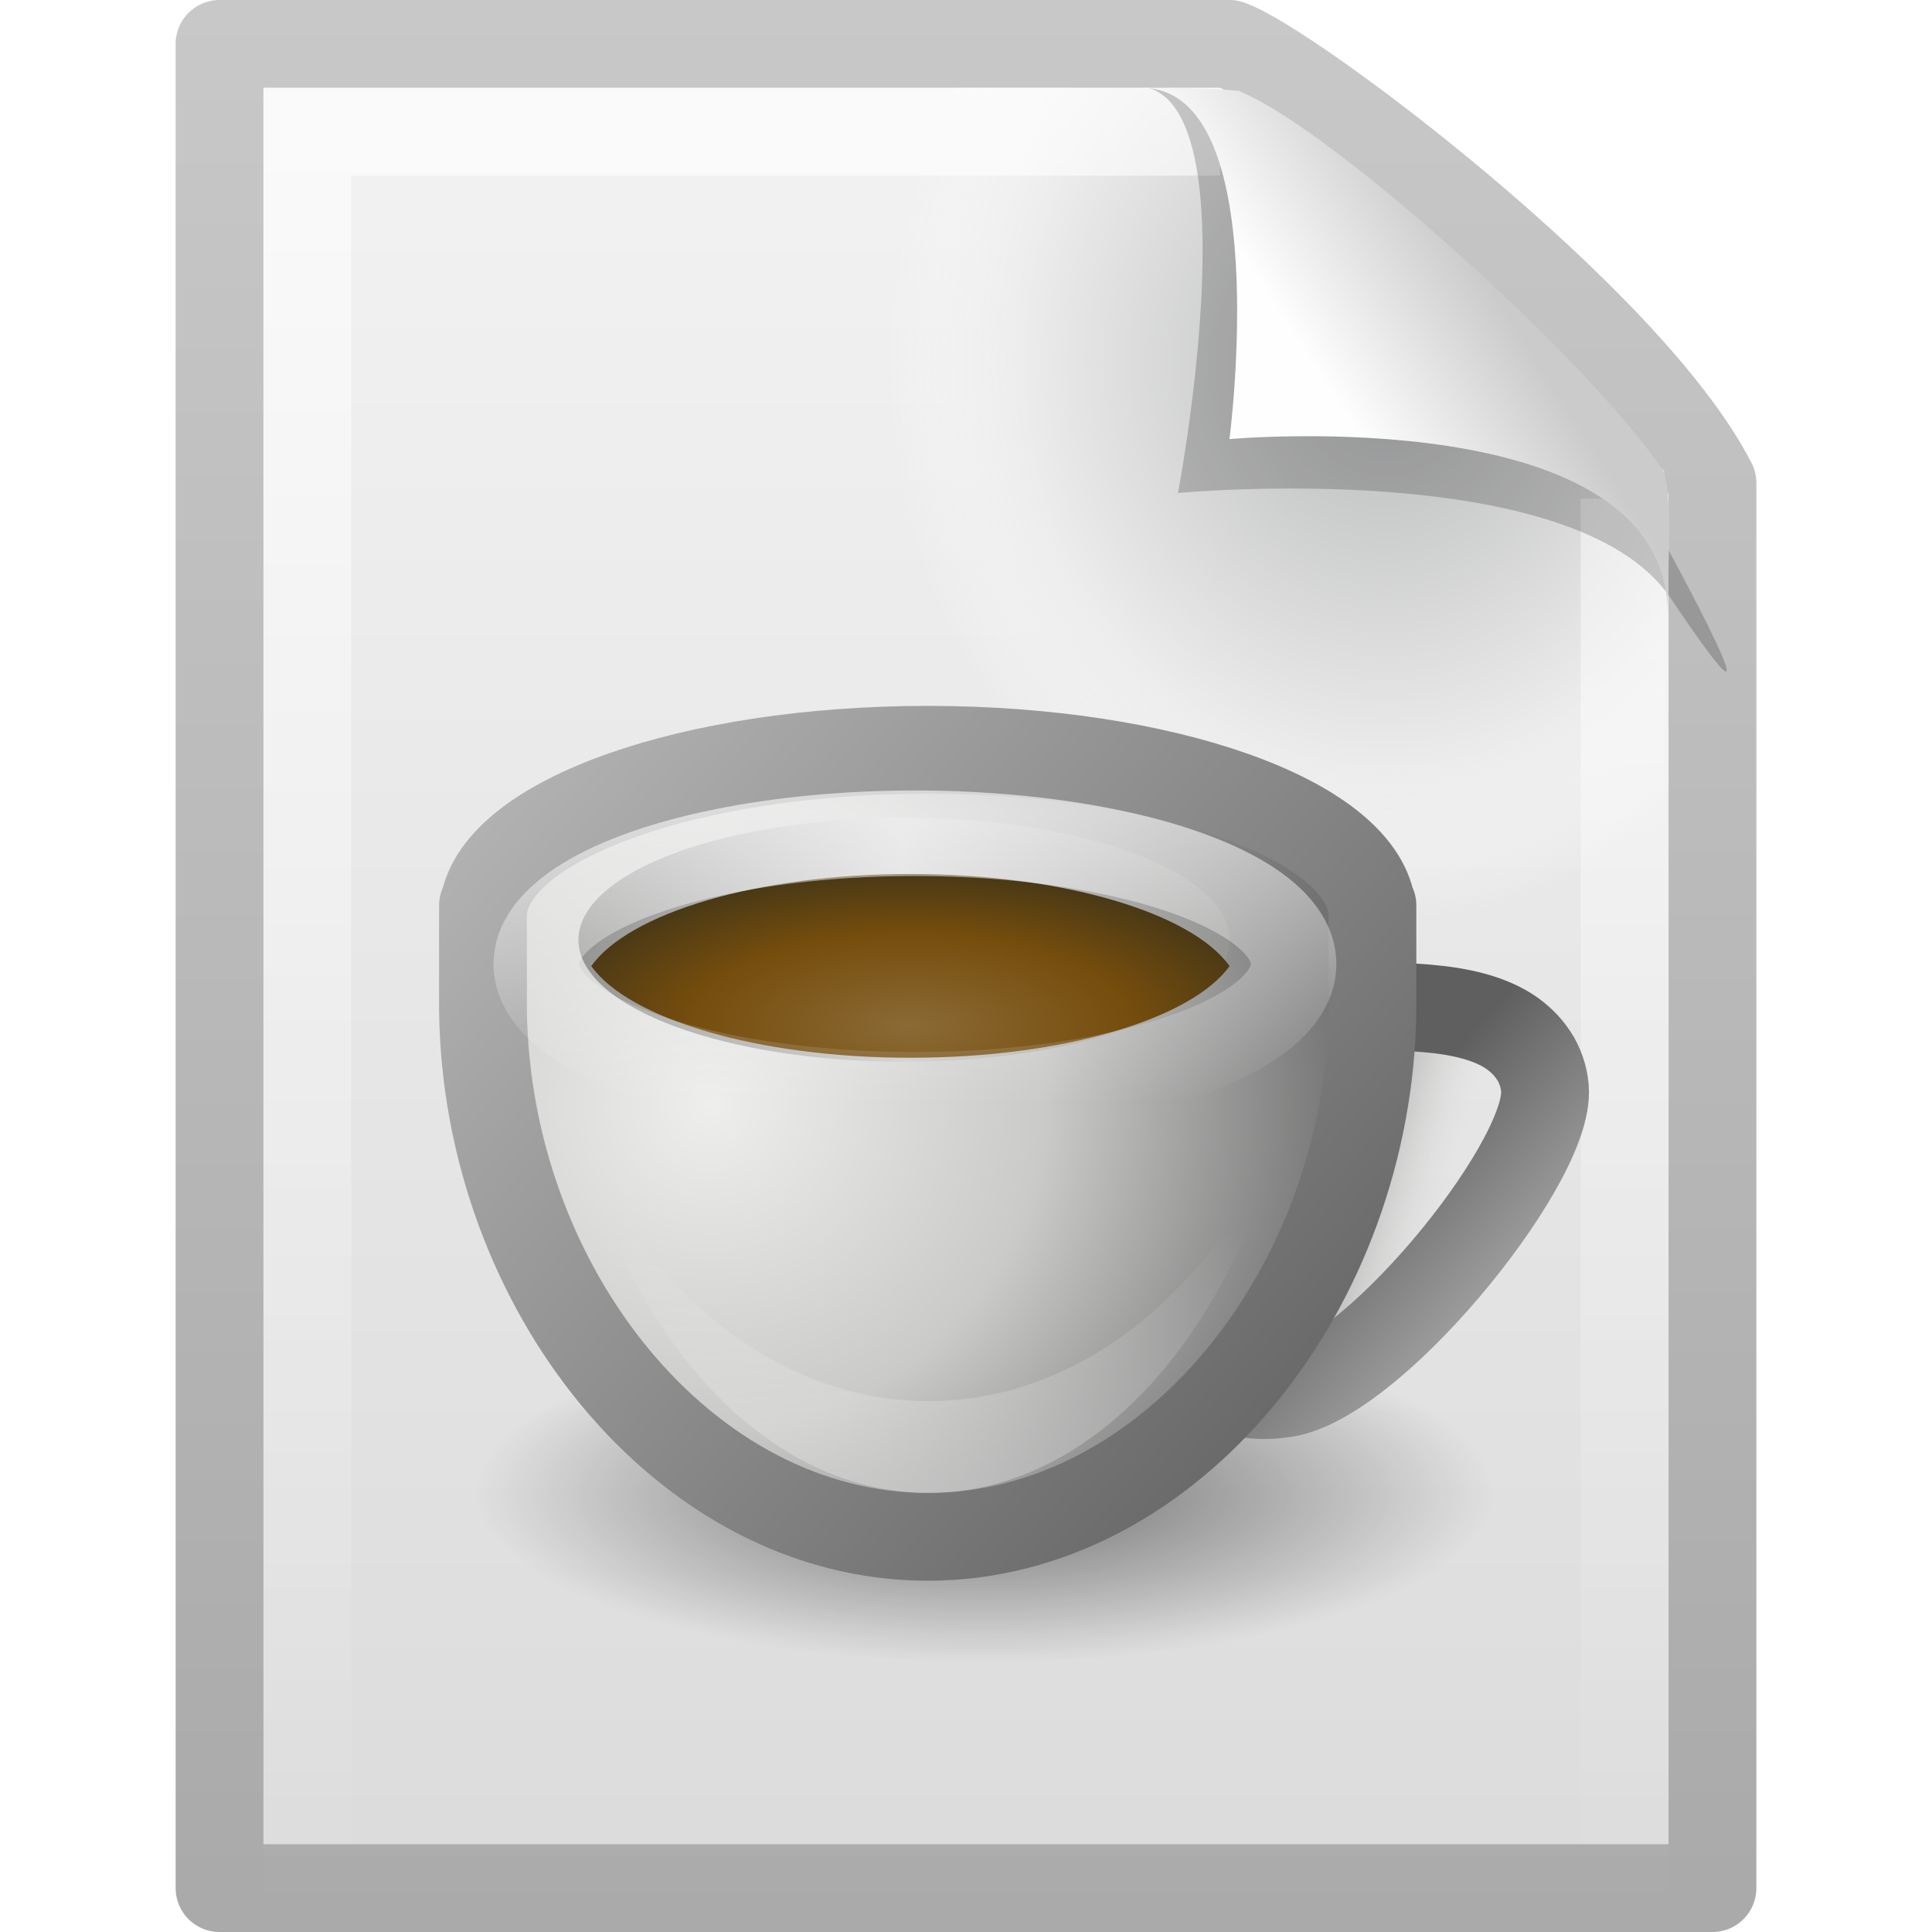
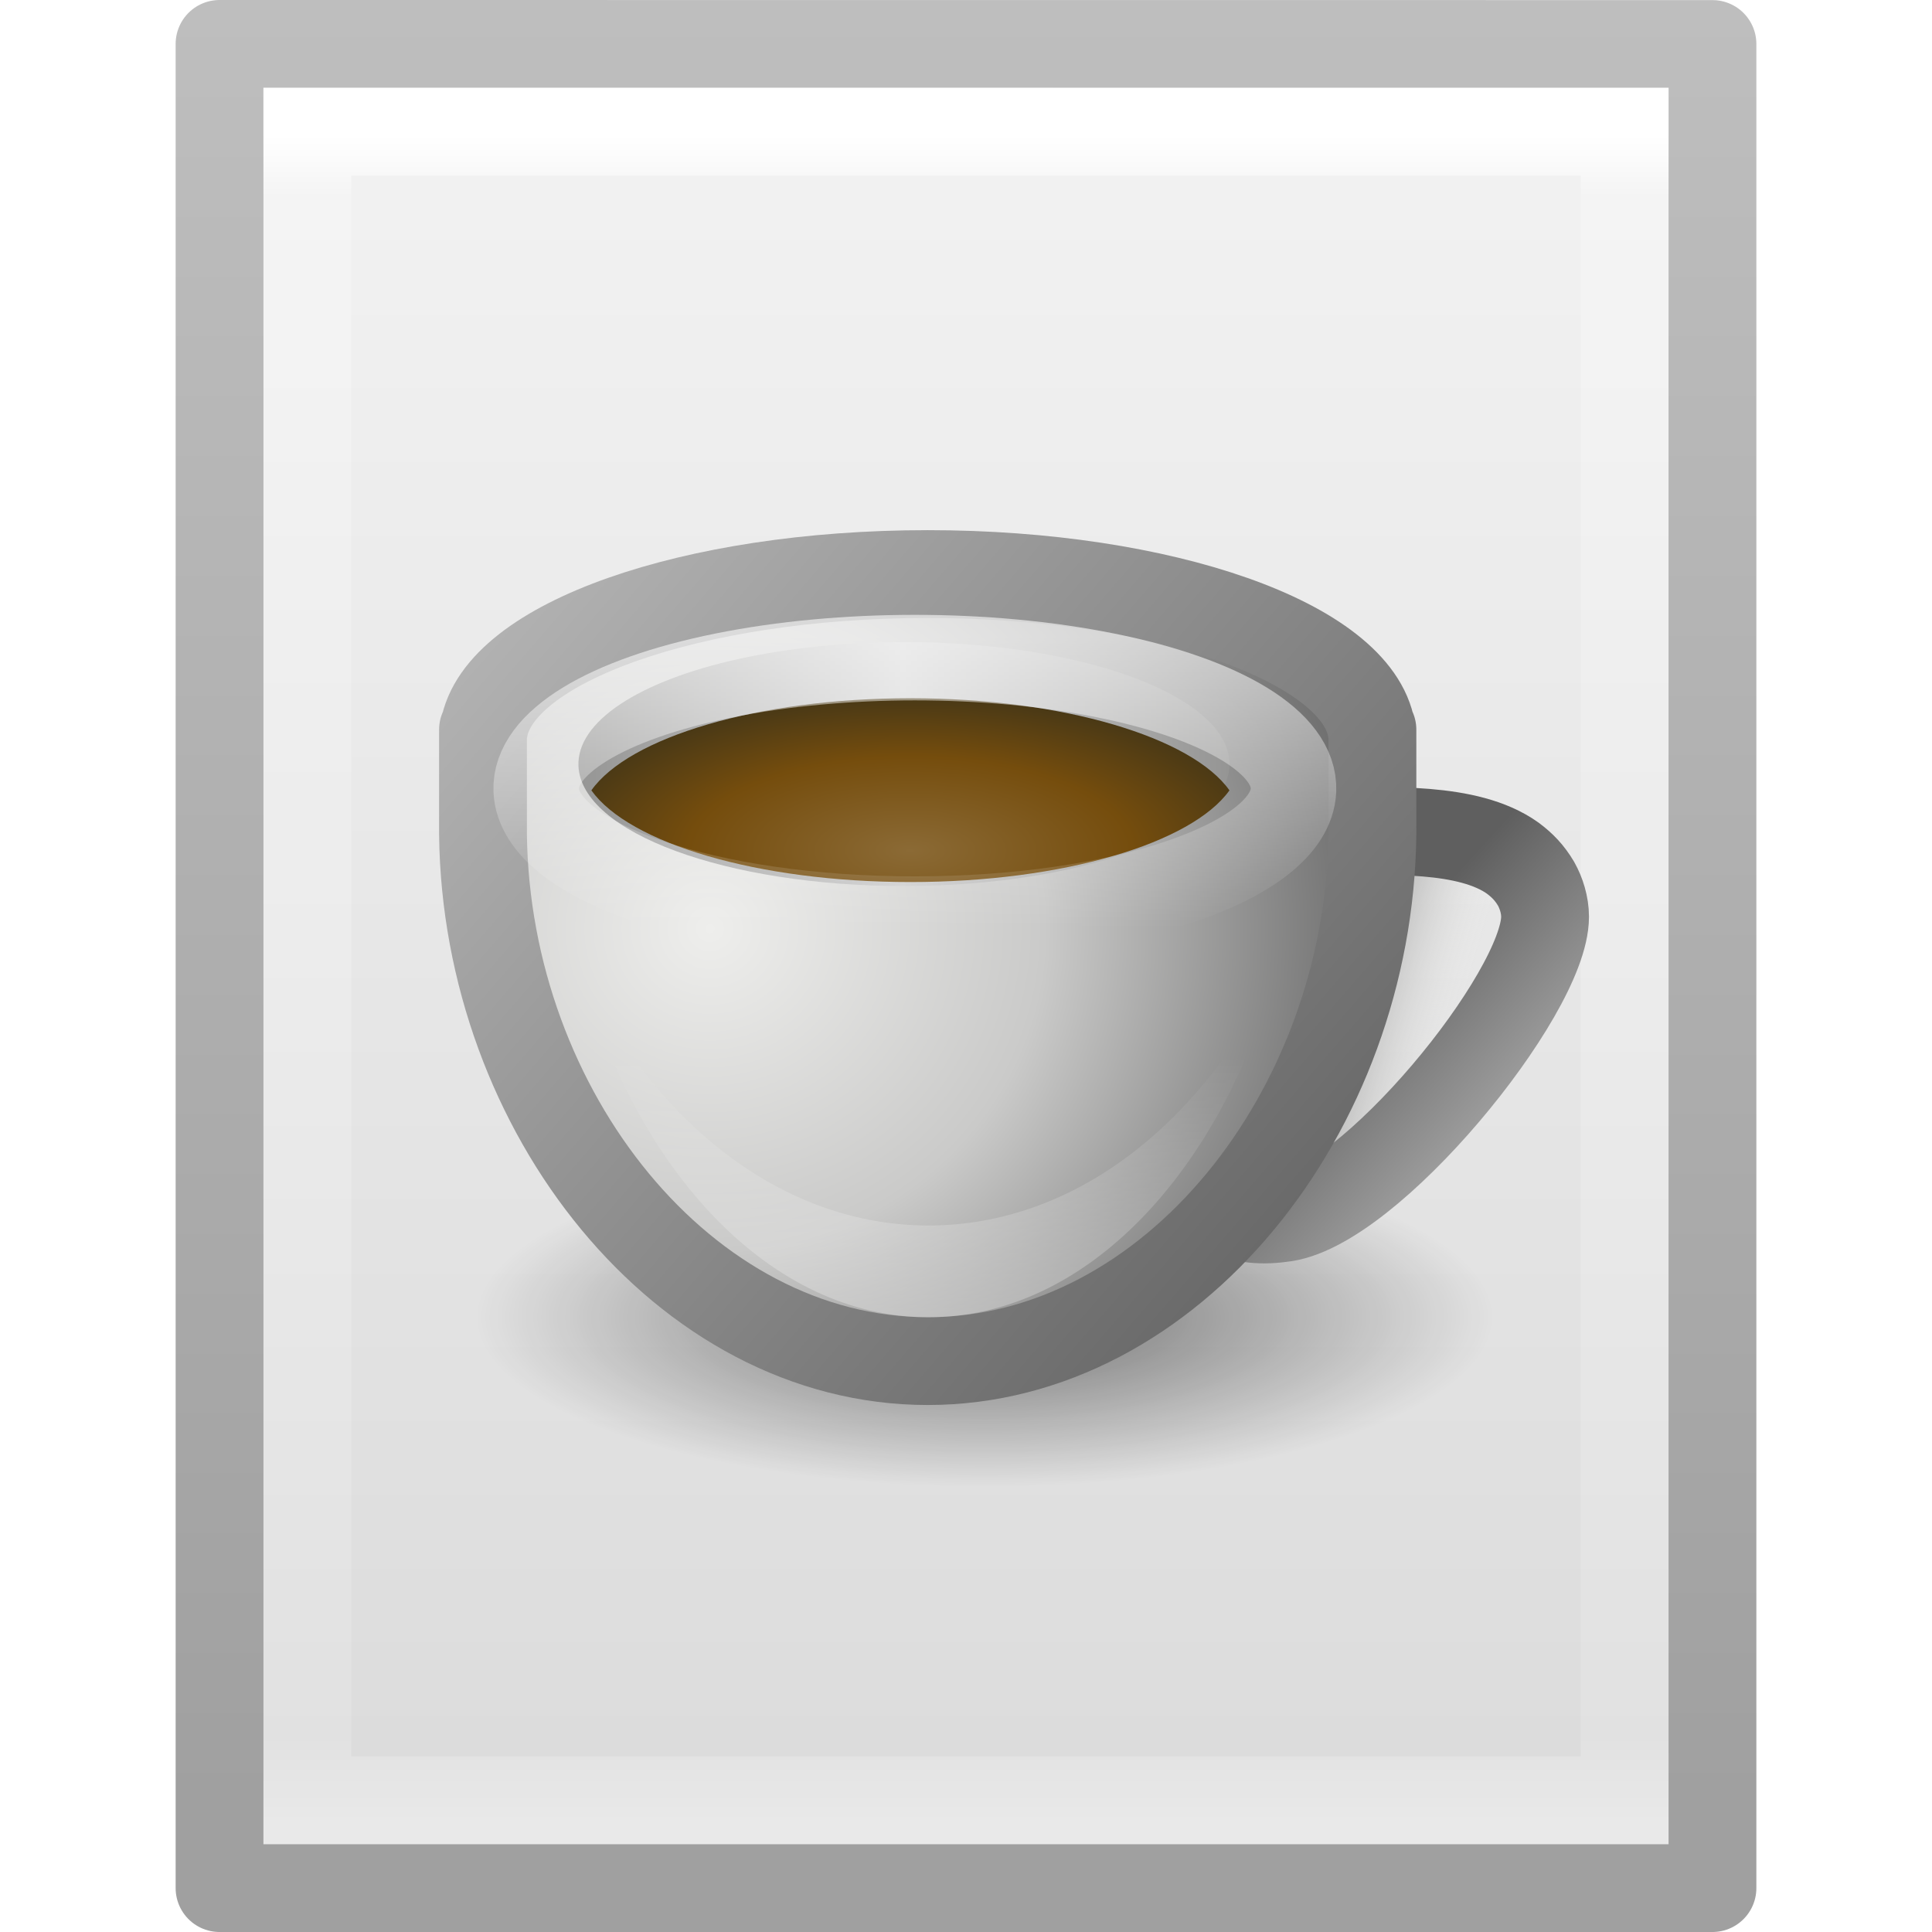
- <svg xmlns="http://www.w3.org/2000/svg" xmlns:xlink="http://www.w3.org/1999/xlink" version="1.0" width="22" height="22" id="svg3386">
-   <defs id="defs3388">
-     <linearGradient id="linearGradient3104">
-       <stop id="stop3106" style="stop-color:#aaaaaa;stop-opacity:1" offset="0" />
-       <stop id="stop3108" style="stop-color:#c8c8c8;stop-opacity:1" offset="1" />
+ <svg xmlns="http://www.w3.org/2000/svg" xmlns:xlink="http://www.w3.org/1999/xlink" version="1.1" width="22" height="22" id="svg3828">
+   <defs id="defs3830">
+     <linearGradient x1="24" y1="5.564" x2="24" y2="43" id="linearGradient3119" xlink:href="#linearGradient3977" gradientUnits="userSpaceOnUse" gradientTransform="matrix(0.4054051,0,0,0.5135135,2.269687,7.675681)" />
+     <linearGradient id="linearGradient3977">
+       <stop id="stop3979" style="stop-color:#ffffff;stop-opacity:1" offset="0" />
+       <stop id="stop3981" style="stop-color:#ffffff;stop-opacity:0.235" offset="0.036" />
+       <stop id="stop3983" style="stop-color:#ffffff;stop-opacity:0.157" offset="0.951" />
+       <stop id="stop3985" style="stop-color:#ffffff;stop-opacity:0.392" offset="1" />
    </linearGradient>
-     <linearGradient id="linearGradient3600">
-       <stop id="stop3602" style="stop-color:#f4f4f4;stop-opacity:1" offset="0" />
-       <stop id="stop3604" style="stop-color:#dbdbdb;stop-opacity:1" offset="1" />
+     <linearGradient x1="25.132" y1="0.985" x2="25.132" y2="47.013" id="linearGradient3122" xlink:href="#linearGradient3600-4" gradientUnits="userSpaceOnUse" gradientTransform="matrix(0.4857154,0,0,0.4562968,0.3428289,8.348855)" />
+     <linearGradient id="linearGradient3600-4">
+       <stop id="stop3602-7" style="stop-color:#f4f4f4;stop-opacity:1" offset="0" />
+       <stop id="stop3604-6" style="stop-color:#dbdbdb;stop-opacity:1" offset="1" />
    </linearGradient>
-     <radialGradient cx="102" cy="112.305" r="139.559" id="XMLID_8_" gradientUnits="userSpaceOnUse">
-       <stop id="stop41" style="stop-color:#b7b8b9;stop-opacity:1" offset="0" />
-       <stop id="stop47" style="stop-color:#ececec;stop-opacity:1" offset="0.174" />
-       <stop id="stop49" style="stop-color:#fafafa;stop-opacity:0" offset="0.239" />
-       <stop id="stop51" style="stop-color:#ffffff;stop-opacity:0" offset="0.301" />
-       <stop id="stop53" style="stop-color:#fafafa;stop-opacity:0" offset="0.531" />
-       <stop id="stop55" style="stop-color:#ebecec;stop-opacity:0" offset="0.845" />
-       <stop id="stop57" style="stop-color:#e1e2e3;stop-opacity:0" offset="1" />
-     </radialGradient>
-     <linearGradient id="linearGradient3211">
-       <stop id="stop3213" style="stop-color:#ffffff;stop-opacity:1" offset="0" />
-       <stop id="stop3215" style="stop-color:#ffffff;stop-opacity:0" offset="1" />
+     <linearGradient x1="-51.786" y1="50.786" x2="-51.786" y2="2.906" id="linearGradient3124" xlink:href="#linearGradient3104-5" gradientUnits="userSpaceOnUse" gradientTransform="matrix(0.3922136,0,0,0.4270258,29.1993,7.840322)" />
+     <linearGradient id="linearGradient3104-5">
+       <stop id="stop3106-6" style="stop-color:#a0a0a0;stop-opacity:1" offset="0" />
+       <stop id="stop3108-9" style="stop-color:#bebebe;stop-opacity:1" offset="1" />
    </linearGradient>
-     <linearGradient id="linearGradient8589">
-       <stop id="stop8591" style="stop-color:#fefefe;stop-opacity:1" offset="0" />
-       <stop id="stop8593" style="stop-color:#cbcbcb;stop-opacity:1" offset="1" />
-     </linearGradient>
-     <linearGradient x1="32.892" y1="8.059" x2="36.358" y2="5.457" id="linearGradient2425" xlink:href="#linearGradient8589" gradientUnits="userSpaceOnUse" gradientTransform="matrix(0.4778466,0,0,0.5524833,-0.6277461,-0.0761283)" />
-     <linearGradient x1="24" y1="2" x2="24" y2="46.017" id="linearGradient2429" xlink:href="#linearGradient3211" gradientUnits="userSpaceOnUse" gradientTransform="matrix(0.4545444,0,0,0.4651153,0.09093361,0.3372293)" />
-     <radialGradient cx="92.09" cy="102.703" r="139.559" fx="92.09" fy="102.703" id="radialGradient2432" xlink:href="#XMLID_8_" gradientUnits="userSpaceOnUse" gradientTransform="matrix(0.1702128,0,0,-0.1907226,0.1063822,23.7165)" />
-     <linearGradient x1="25.132" y1="0.985" x2="25.132" y2="47.013" id="linearGradient2435" xlink:href="#linearGradient3600" gradientUnits="userSpaceOnUse" gradientTransform="matrix(0.4857154,0,0,0.4780255,-0.6571704,-0.7059501)" />
-     <linearGradient x1="-51.786" y1="50.786" x2="-51.786" y2="2.906" id="linearGradient2438" xlink:href="#linearGradient3104" gradientUnits="userSpaceOnUse" gradientTransform="matrix(0.3922135,0,0,0.4473607,28.19929,-1.2387)" />
-     <linearGradient x1="-1.937" y1="-0.724" x2="-1.937" y2="31.827" id="linearGradient4073" xlink:href="#linearGradient3666" gradientUnits="userSpaceOnUse" gradientTransform="matrix(0.1472511,0,0,0.1017245,9.570887,9.335548)" />
+     <linearGradient x1="-1.937" y1="-0.724" x2="-1.937" y2="31.827" id="linearGradient4073" xlink:href="#linearGradient3666" gradientUnits="userSpaceOnUse" gradientTransform="matrix(0.1472493,0,0,0.1017246,9.570831,7.335117)" />
    <linearGradient id="linearGradient3666">
      <stop id="stop3668" style="stop-color:#ffffff;stop-opacity:1" offset="0" />
      <stop id="stop3670" style="stop-color:#ffffff;stop-opacity:0" offset="1" />
    </linearGradient>
-     <linearGradient x1="87.05" y1="53.75" x2="87.05" y2="41.73" id="linearGradient4071" xlink:href="#linearGradient3595" gradientUnits="userSpaceOnUse" gradientTransform="matrix(0.1607576,0,0,0.2495125,-3.191129,3.589044)" />
+     <linearGradient x1="87.05" y1="53.75" x2="87.05" y2="41.73" id="linearGradient4071" xlink:href="#linearGradient3595" gradientUnits="userSpaceOnUse" gradientTransform="matrix(0.1607557,0,0,0.2495127,-3.191029,1.588611)" />
    <linearGradient id="linearGradient3595">
      <stop id="stop3597" style="stop-color:#ffffff;stop-opacity:1" offset="0" />
      <stop id="stop3599" style="stop-color:#ffffff;stop-opacity:0" offset="1" />
    </linearGradient>
-     <radialGradient cx="8.438" cy="32.535" r="26.406" fx="8.438" fy="32.535" id="radialGradient4107" xlink:href="#linearGradient3738" gradientUnits="userSpaceOnUse" gradientTransform="matrix(0.1584737,0,0,0.06697978,9.029476,9.50777)" />
+     <radialGradient cx="8.438" cy="32.535" r="26.406" fx="8.438" fy="32.535" id="radialGradient4107" xlink:href="#linearGradient3738" gradientUnits="userSpaceOnUse" gradientTransform="matrix(0.1584718,0,0,0.06697982,9.029426,7.507339)" />
    <linearGradient id="linearGradient3738">
      <stop id="stop3740" style="stop-color:#8b6a35;stop-opacity:1" offset="0" />
      <stop id="stop3742" style="stop-color:#754d0d;stop-opacity:1" offset="0.603" />
      <stop id="stop3744" style="stop-color:#483816;stop-opacity:1" offset="1" />
    </linearGradient>
-     <linearGradient x1="5.684" y1="16.366" x2="35.033" y2="16.366" id="linearGradient4067" xlink:href="#linearGradient3526" gradientUnits="userSpaceOnUse" gradientTransform="matrix(0.1265871,0,0,0.09488715,9.565387,9.170725)" spreadMethod="reflect" />
+     <linearGradient x1="5.684" y1="16.366" x2="35.033" y2="16.366" id="linearGradient4067" xlink:href="#linearGradient3526" gradientUnits="userSpaceOnUse" gradientTransform="matrix(0.1265856,0,0,0.09488721,9.56533,7.170295)" spreadMethod="reflect" />
    <linearGradient id="linearGradient3526">
      <stop id="stop3528" style="stop-color:#d1d1d1;stop-opacity:1" offset="0" />
      <stop id="stop3530" style="stop-color:#959594;stop-opacity:1" offset="1" />
    </linearGradient>
-     <radialGradient cx="-6.454" cy="29.206" r="32" fx="-6.454" fy="29.206" id="radialGradient4111" xlink:href="#linearGradient3489" gradientUnits="userSpaceOnUse" gradientTransform="matrix(0,0.2296531,-0.2382467,0,15.04256,14.05756)" />
+     <radialGradient cx="-6.454" cy="29.206" r="32" fx="-6.454" fy="29.206" id="radialGradient4111" xlink:href="#linearGradient3489" gradientUnits="userSpaceOnUse" gradientTransform="matrix(0,0.2296533,-0.2382438,0,15.04243,12.05713)" />
    <linearGradient id="linearGradient3489">
      <stop id="stop3491" style="stop-color:#eeeeec;stop-opacity:1" offset="0" />
      <stop id="stop3497" style="stop-color:#cacac9;stop-opacity:1" offset="0.5" />
      <stop id="stop3493" style="stop-color:#6b6b6b;stop-opacity:1" offset="1" />
    </linearGradient>
-     <linearGradient x1="117.303" y1="55.031" x2="42.135" y2="-10.978" id="linearGradient4113" xlink:href="#linearGradient3584" gradientUnits="userSpaceOnUse" gradientTransform="matrix(0.1607577,0,0,0.1629407,-3.149168,8.324027)" />
+     <linearGradient x1="117.303" y1="55.031" x2="42.135" y2="-10.978" id="linearGradient4113" xlink:href="#linearGradient3584" gradientUnits="userSpaceOnUse" gradientTransform="matrix(0.1607557,0,0,0.1629408,-3.149069,6.323596)" />
    <linearGradient id="linearGradient3584">
      <stop id="stop3586" style="stop-color:#5f5f5f;stop-opacity:1" offset="0" />
      <stop id="stop3588" style="stop-color:#c6c6c6;stop-opacity:1" offset="1" />
    </linearGradient>
-     <linearGradient x1="34.876" y1="22.978" x2="38.155" y2="23.945" id="linearGradient4094" xlink:href="#linearGradient4088" gradientUnits="userSpaceOnUse" gradientTransform="matrix(0.4822793,0,0,0.4822732,-1.352614,0.5756718)" />
+     <linearGradient x1="34.876" y1="22.978" x2="38.155" y2="23.945" id="linearGradient4094" xlink:href="#linearGradient4088" gradientUnits="userSpaceOnUse" gradientTransform="matrix(0.4822734,0,0,0.4822734,-1.352537,-1.424764)" />
    <linearGradient id="linearGradient4088">
      <stop id="stop4090" style="stop-color:#7f7f7f;stop-opacity:1" offset="0" />
      <stop id="stop4092" style="stop-color:#eaeae8;stop-opacity:0" offset="1" />
    </linearGradient>
-     <linearGradient x1="35.638" y1="25.259" x2="41.153" y2="30.292" id="linearGradient4102" xlink:href="#linearGradient3584" gradientUnits="userSpaceOnUse" gradientTransform="matrix(0.4822793,0,0,0.4822732,-1.352614,0.5756718)" />
+     <linearGradient x1="35.638" y1="25.259" x2="41.153" y2="30.292" id="linearGradient4102" xlink:href="#linearGradient3584" gradientUnits="userSpaceOnUse" gradientTransform="matrix(0.4822734,0,0,0.4822734,-1.352537,-1.424764)" />
+     <radialGradient cx="62.625" cy="4.625" r="10.625" fx="62.625" fy="4.625" id="radialGradient2962" xlink:href="#linearGradient8838" gradientUnits="userSpaceOnUse" gradientTransform="matrix(0.5446853,0,0,0.1815615,-22.8982,14.16019)" />
    <linearGradient id="linearGradient8838">
      <stop id="stop8840" style="stop-color:#000000;stop-opacity:1" offset="0" />
      <stop id="stop8842" style="stop-color:#000000;stop-opacity:0" offset="1" />
    </linearGradient>
-     <radialGradient cx="62.625" cy="4.625" r="10.625" fx="62.625" fy="4.625" id="radialGradient2959" xlink:href="#linearGradient8838" gradientUnits="userSpaceOnUse" gradientTransform="matrix(0.544692,0,0,0.1815614,-22.89854,16.16062)" />
  </defs>
-   <path d="m 2.5,0.5 c 3.896,0 7.604,0 11.5,0 0.683,0.237 4.541,3.128 5.5,5 0,5.729 3.9e-5,10.271 3.9e-5,16 l -17,0 c 0,-7.333 0,-13.667 0,-21 z" id="path4160" style="fill:url(#linearGradient2435);fill-opacity:1;stroke:url(#linearGradient2438);stroke-width:1;stroke-linecap:butt;stroke-linejoin:round;stroke-miterlimit:4;stroke-opacity:1;stroke-dasharray:none;stroke-dashoffset:0;display:inline" />
-   <path d="M 3.17,22 C 3.076,22 3,21.914 3,21.809 l 0,-20.598 c 0,-0.105 0.076,-0.191 0.17,-0.191 3.521,0.053 7.424,-0.079 10.941,0.013 l 4.839,4.327 0.05,16.448 C 19,21.914 18.924,22 18.83,22 L 3.17,22 z" id="path4191" style="fill:url(#radialGradient2432);fill-opacity:1" />
-   <path d="m 18.5,5.677 c 0,5.208 0,10.615 0,15.823 -5,0 -10,0 -15,0 0,-6.667 0,-13.333 0,-20 3.437,0 6.956,0 10.394,0" id="path2435" style="opacity:0.6;fill:none;stroke:url(#linearGradient2429);stroke-width:1;stroke-linecap:butt;stroke-linejoin:miter;stroke-miterlimit:4;stroke-opacity:1;stroke-dasharray:none;stroke-dashoffset:0;display:inline" />
-   <path d="m 13.075,1 c 1.156,0.329 0.339,4.614 0.339,4.614 0,0 4.515,-0.428 5.608,1.195 C 20.511,9.022 18.954,6.174 18.849,5.988 18.093,4.648 14.982,1.441 13.803,1.046 13.715,1.017 13.52,1 13.075,1 z" id="path3370" style="opacity:0.2;fill:#000000;fill-opacity:1;fill-rule:evenodd;stroke:none;display:inline" />
-   <path d="m 13,1 c 1.526,0 1,4 1,4 0,0 4.992,-0.453 4.992,2 0,-0.598 0.056,-1.478 -0.064,-1.656 C 18.089,4.101 15.184,1.482 14.13,1.046 14.044,1.011 13.444,1 13,1 z" id="path4474" style="fill:url(#linearGradient2425);fill-opacity:1;fill-rule:evenodd;stroke:none;display:inline" />
-   <path d="m 17,17 a 5.787,1.929 0 0 1 -11.575,0 5.787,1.929 0 1 1 11.575,0 z" id="path2845" style="opacity:0.51;fill:url(#radialGradient2959);fill-opacity:1;fill-rule:evenodd;stroke:none;stroke-width:1;marker:none;visibility:visible;display:inline;overflow:visible" />
-   <path d="m 14.586,15.873 c 0.988,-0.087 3.008,-2.558 3.008,-3.434 0,-0.133 -0.043,-0.269 -0.102,-0.375 -0.075,-0.126 -0.155,-0.209 -0.266,-0.292 -0.508,-0.364 -1.427,-0.307 -2.087,-0.307 -2.162,0.451 -2.62,4.689 -0.552,4.408 z" id="path4023" style="fill:url(#linearGradient4094);fill-opacity:1;stroke:url(#linearGradient4102);stroke-width:1;stroke-miterlimit:4;stroke-opacity:1;stroke-dasharray:none" />
-   <path d="m 10.564,8.538 c -2.689,0 -4.891,0.784 -5.054,1.772 l -0.01,0 0,0.117 0,0.998 0,0.076 c 0.036,3.158 2.291,5.999 5.064,5.999 2.773,0 5.028,-2.841 5.064,-5.999 2.92e-4,-0.026 0,-0.051 0,-0.076 l 0,-0.998 0,-0.117 -0.01,0 C 15.455,9.322 13.253,8.538 10.564,8.538 z" id="path3674" style="fill:url(#radialGradient4111);fill-opacity:1;fill-rule:nonzero;stroke:url(#linearGradient4113);stroke-width:1;stroke-linecap:square;stroke-linejoin:round;stroke-miterlimit:4;stroke-opacity:1;stroke-dasharray:none;stroke-dashoffset:0;marker:none;visibility:visible;display:inline;overflow:visible;enable-background:accumulate" />
-   <path d="m 14,10.724 a 3.707,1.389 0 0 1 -7.413,0 3.707,1.389 0 1 1 7.413,0 z" id="path3678" style="fill:url(#linearGradient4067);fill-opacity:1;fill-rule:nonzero;stroke:none;stroke-width:1.254;marker:none;visibility:visible;display:inline;overflow:visible;enable-background:accumulate" />
-   <path d="m 10.367,9.952 c -1.742,0 -3.207,0.446 -3.634,1.049 0.429,0.602 1.894,1.044 3.634,1.044 1.74,0 3.204,-0.443 3.634,-1.044 -0.427,-0.603 -1.892,-1.049 -3.634,-1.049 z" id="path3680" style="fill:url(#radialGradient4107);fill-opacity:1;fill-rule:nonzero;stroke:none;stroke-width:1;marker:none;visibility:visible;display:inline;overflow:visible;enable-background:accumulate" />
-   <path d="m 14.552,13 c -0.839,1.777 -2.307,2.955 -3.979,2.955 -1.669,0 -3.134,-1.176 -3.974,-2.947 0.646,2.341 2.182,3.992 3.974,3.992 1.794,0 3.334,-1.654 3.979,-4 z" id="path3682" style="opacity:0.3;fill:url(#linearGradient4071);fill-opacity:1;fill-rule:nonzero;stroke:none;stroke-width:1;marker:none;visibility:visible;display:inline;overflow:visible;enable-background:accumulate" />
-   <path d="m 14.73,11 a 4.312,1.489 0 0 1 -8.623,0 4.312,1.489 0 1 1 8.623,0 z" id="path3684" style="opacity:0.6;fill:none;stroke:url(#linearGradient4073);stroke-width:0.974;stroke-linecap:square;stroke-linejoin:round;stroke-miterlimit:4;stroke-opacity:1;stroke-dasharray:none;stroke-dashoffset:0;marker:none;visibility:visible;display:inline;overflow:visible;enable-background:accumulate" />
+   <g transform="translate(-0.9999992,-8.99999)" id="layer1">
+     <path d="m 3.5,9.5 c 3.896,0 17,0.001 17,0.001 l 2.1e-5,20.999 c 0,0 -11.333,0 -17,0 0,-7 0,-14 0,-21 z" id="path4160-3" style="fill:url(#linearGradient3122);fill-opacity:1;stroke:url(#linearGradient3124);stroke-width:1;stroke-linecap:butt;stroke-linejoin:round;stroke-miterlimit:4;stroke-opacity:1;stroke-dasharray:none;stroke-dashoffset:0;display:inline" />
+     <path d="m 19.5,29.5 -15,0 0,-19 15,0 z" id="rect6741-1" style="fill:none;stroke:url(#linearGradient3119);stroke-width:1;stroke-linecap:round;stroke-linejoin:miter;stroke-miterlimit:4;stroke-opacity:1;stroke-dasharray:none;stroke-dashoffset:0" />
+   </g>
+   <path d="m 17,15 a 5.787,1.929 0 0 1 -11.575,0 5.787,1.929 0 1 1 11.575,0 z" id="path2845" style="opacity:0.51;fill:url(#radialGradient2962);fill-opacity:1;fill-rule:evenodd;stroke:none;stroke-width:1;marker:none;visibility:visible;display:inline;overflow:visible" />
+   <path d="m 14.586,13.873 c 0.988,-0.087 3.008,-2.558 3.008,-3.434 0,-0.133 -0.043,-0.269 -0.102,-0.375 -0.075,-0.126 -0.155,-0.209 -0.266,-0.292 -0.508,-0.364 -1.427,-0.307 -2.087,-0.307 -2.162,0.451 -2.62,4.689 -0.552,4.408 z" id="path4023" style="fill:url(#linearGradient4094);fill-opacity:1;stroke:url(#linearGradient4102);stroke-width:1;stroke-miterlimit:4;stroke-opacity:1;stroke-dasharray:none" />
+   <path d="m 10.564,6.537 c -2.689,0 -4.891,0.784 -5.054,1.772 l -0.01,0 0,0.117 0,0.998 0,0.076 c 0.036,3.158 2.291,5.999 5.064,5.999 2.773,0 5.028,-2.841 5.064,-5.999 2.92e-4,-0.026 0,-0.051 0,-0.076 l 0,-0.998 0,-0.117 -0.01,0 C 15.455,7.321 13.253,6.537 10.564,6.537 Z" id="path3674" style="fill:url(#radialGradient4111);fill-opacity:1;fill-rule:nonzero;stroke:url(#linearGradient4113);stroke-width:1;stroke-linecap:square;stroke-linejoin:round;stroke-miterlimit:4;stroke-opacity:1;stroke-dasharray:none;stroke-dashoffset:0;marker:none;visibility:visible;display:inline;overflow:visible;enable-background:accumulate" />
+   <path d="m 14,8.723 a 3.707,1.389 0 0 1 -7.413,0 3.707,1.389 0 1 1 7.413,0 z" id="path3678" style="fill:url(#linearGradient4067);fill-opacity:1;fill-rule:nonzero;stroke:none;stroke-width:1.254;marker:none;visibility:visible;display:inline;overflow:visible;enable-background:accumulate" />
+   <path d="m 10.367,7.951 c -1.742,0 -3.207,0.446 -3.633,1.049 0.429,0.602 1.893,1.044 3.633,1.044 1.74,0 3.204,-0.443 3.633,-1.044 -0.427,-0.603 -1.892,-1.049 -3.633,-1.049 z" id="path3680" style="fill:url(#radialGradient4107);fill-opacity:1;fill-rule:nonzero;stroke:none;stroke-width:1;marker:none;visibility:visible;display:inline;overflow:visible;enable-background:accumulate" />
+   <path d="m 14.552,11 c -0.839,1.777 -2.307,2.955 -3.979,2.955 -1.669,0 -3.134,-1.176 -3.974,-2.947 0.646,2.341 2.182,3.992 3.974,3.992 1.794,0 3.334,-1.654 3.979,-4 z" id="path3682" style="opacity:0.3;fill:url(#linearGradient4071);fill-opacity:1;fill-rule:nonzero;stroke:none;stroke-width:1;marker:none;visibility:visible;display:inline;overflow:visible;enable-background:accumulate" />
+   <path d="m 14.729,9 a 4.312,1.489 0 0 1 -8.623,0 4.312,1.489 0 1 1 8.623,0 z" id="path3684" style="opacity:0.6;fill:none;stroke:url(#linearGradient4073);stroke-width:0.974;stroke-linecap:square;stroke-linejoin:round;stroke-miterlimit:4;stroke-opacity:1;stroke-dasharray:none;stroke-dashoffset:0;marker:none;visibility:visible;display:inline;overflow:visible;enable-background:accumulate" />
</svg>
